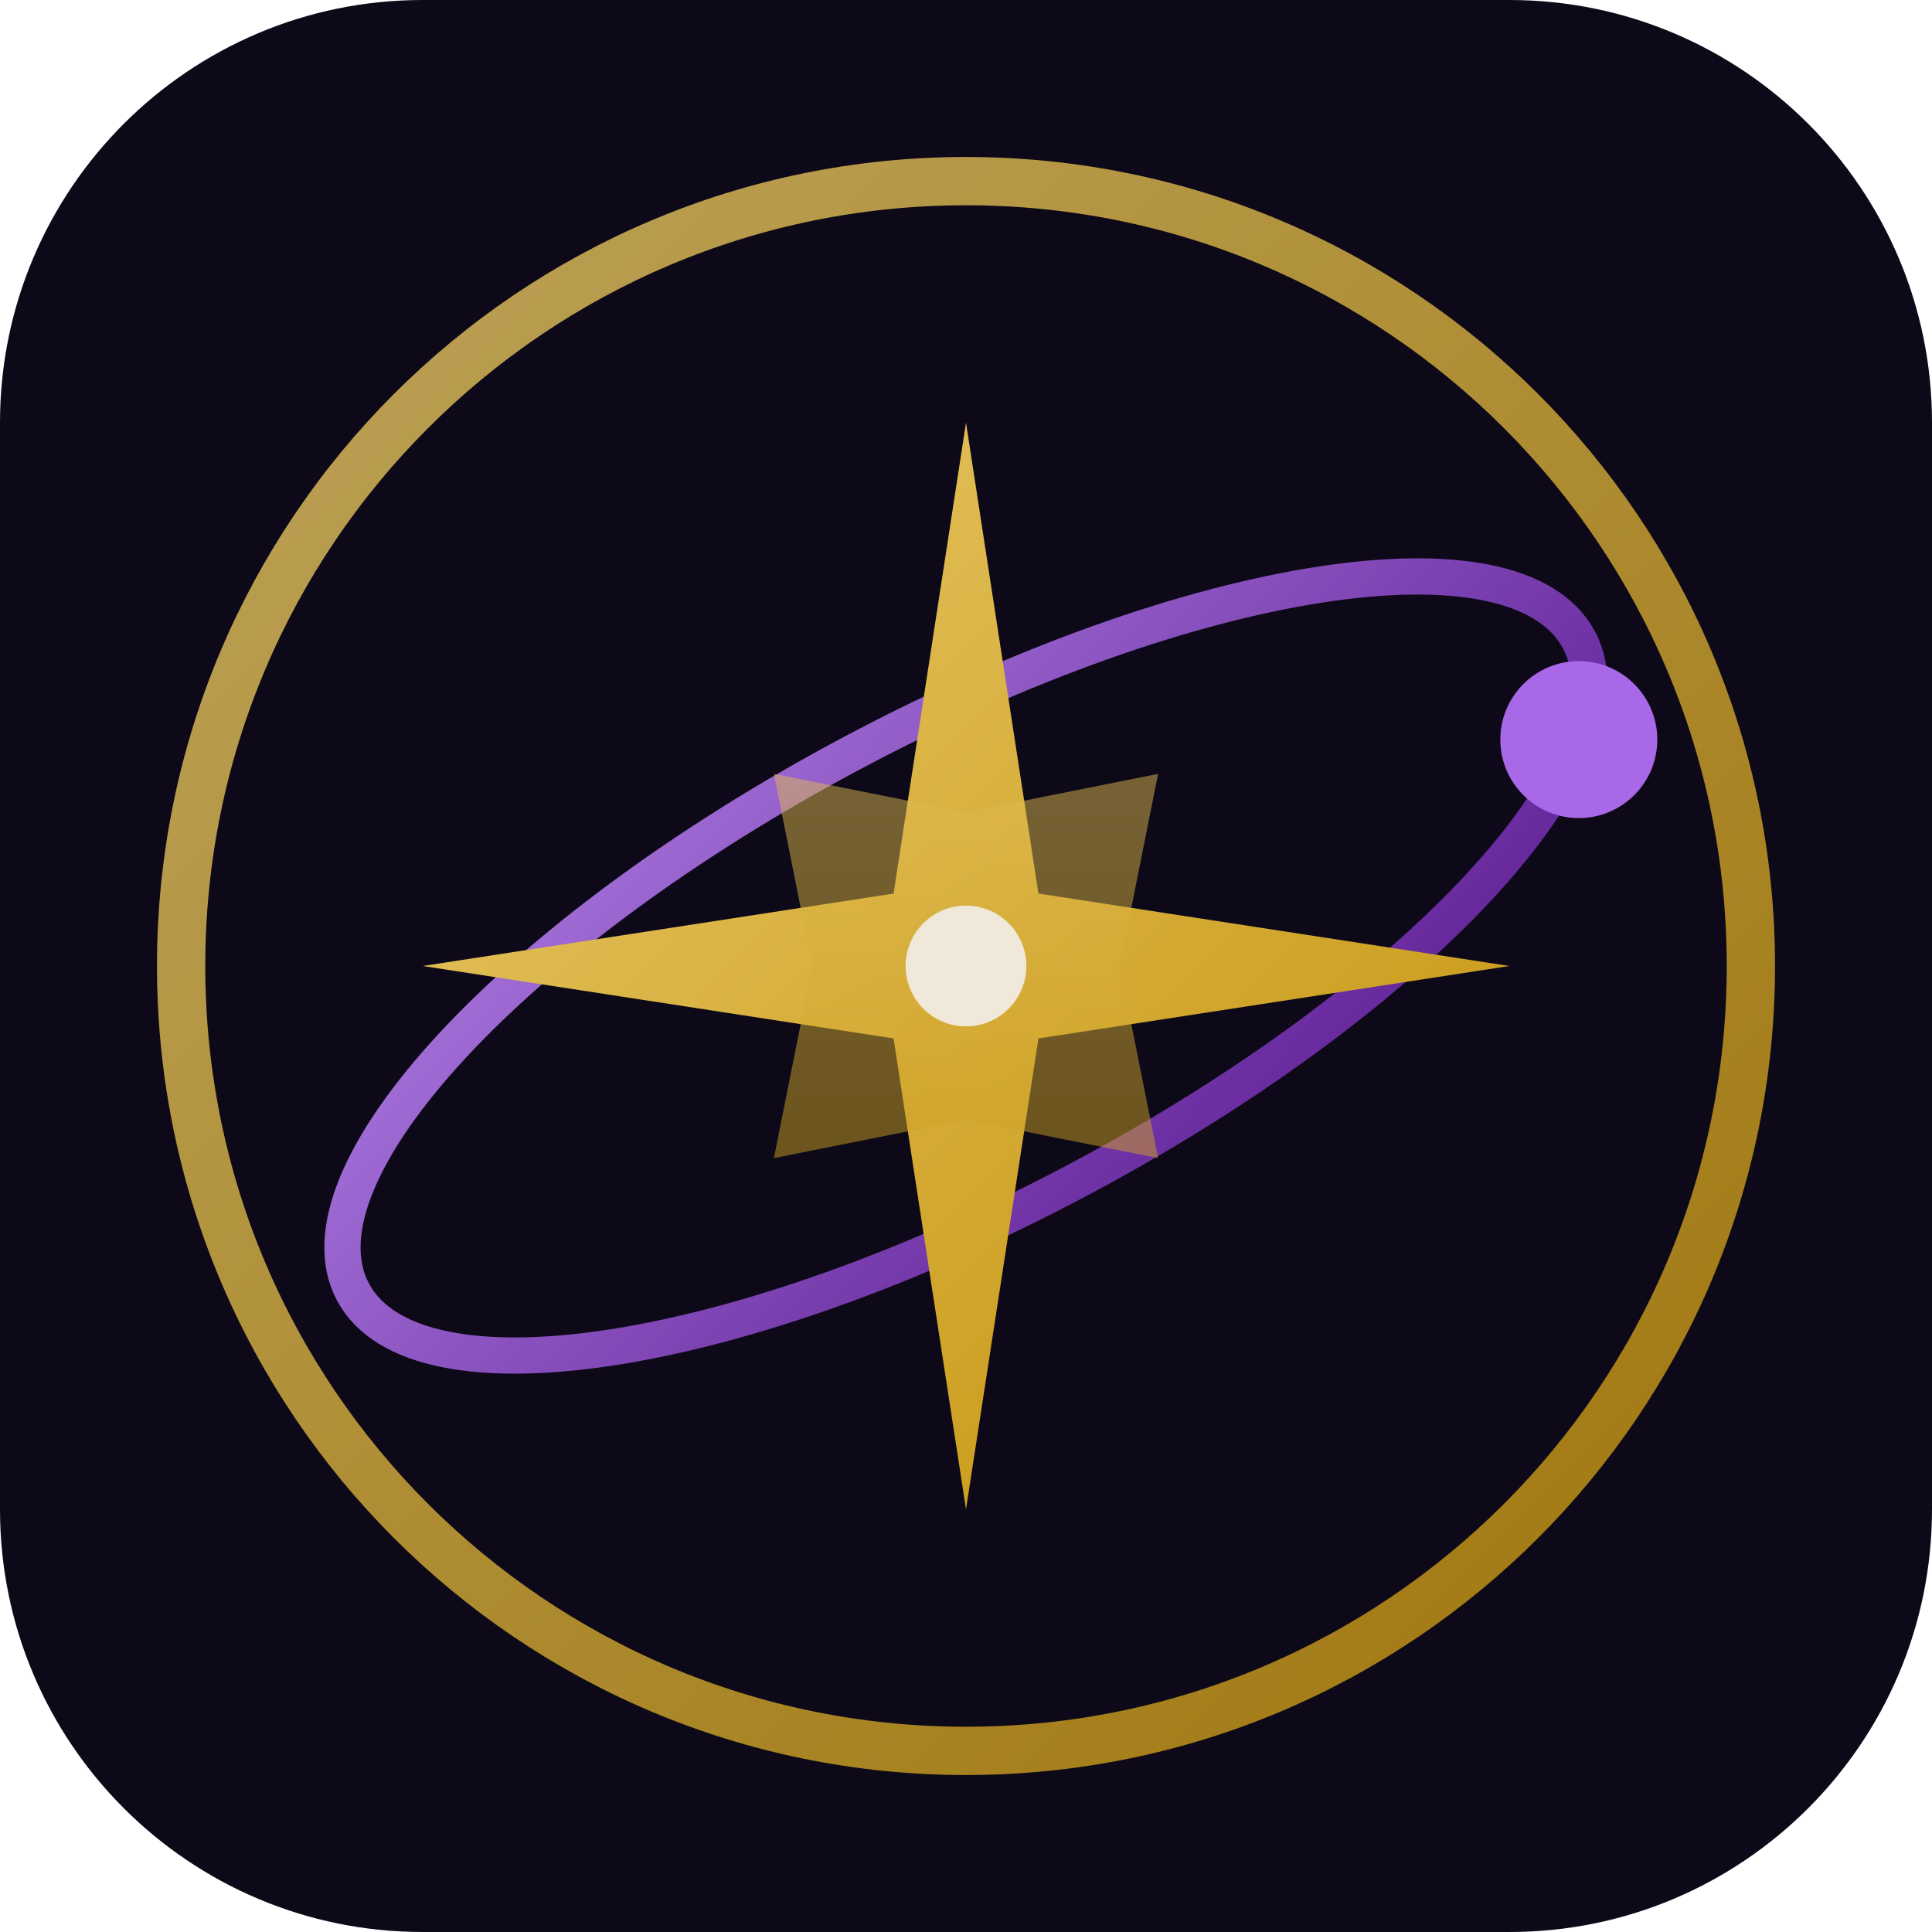
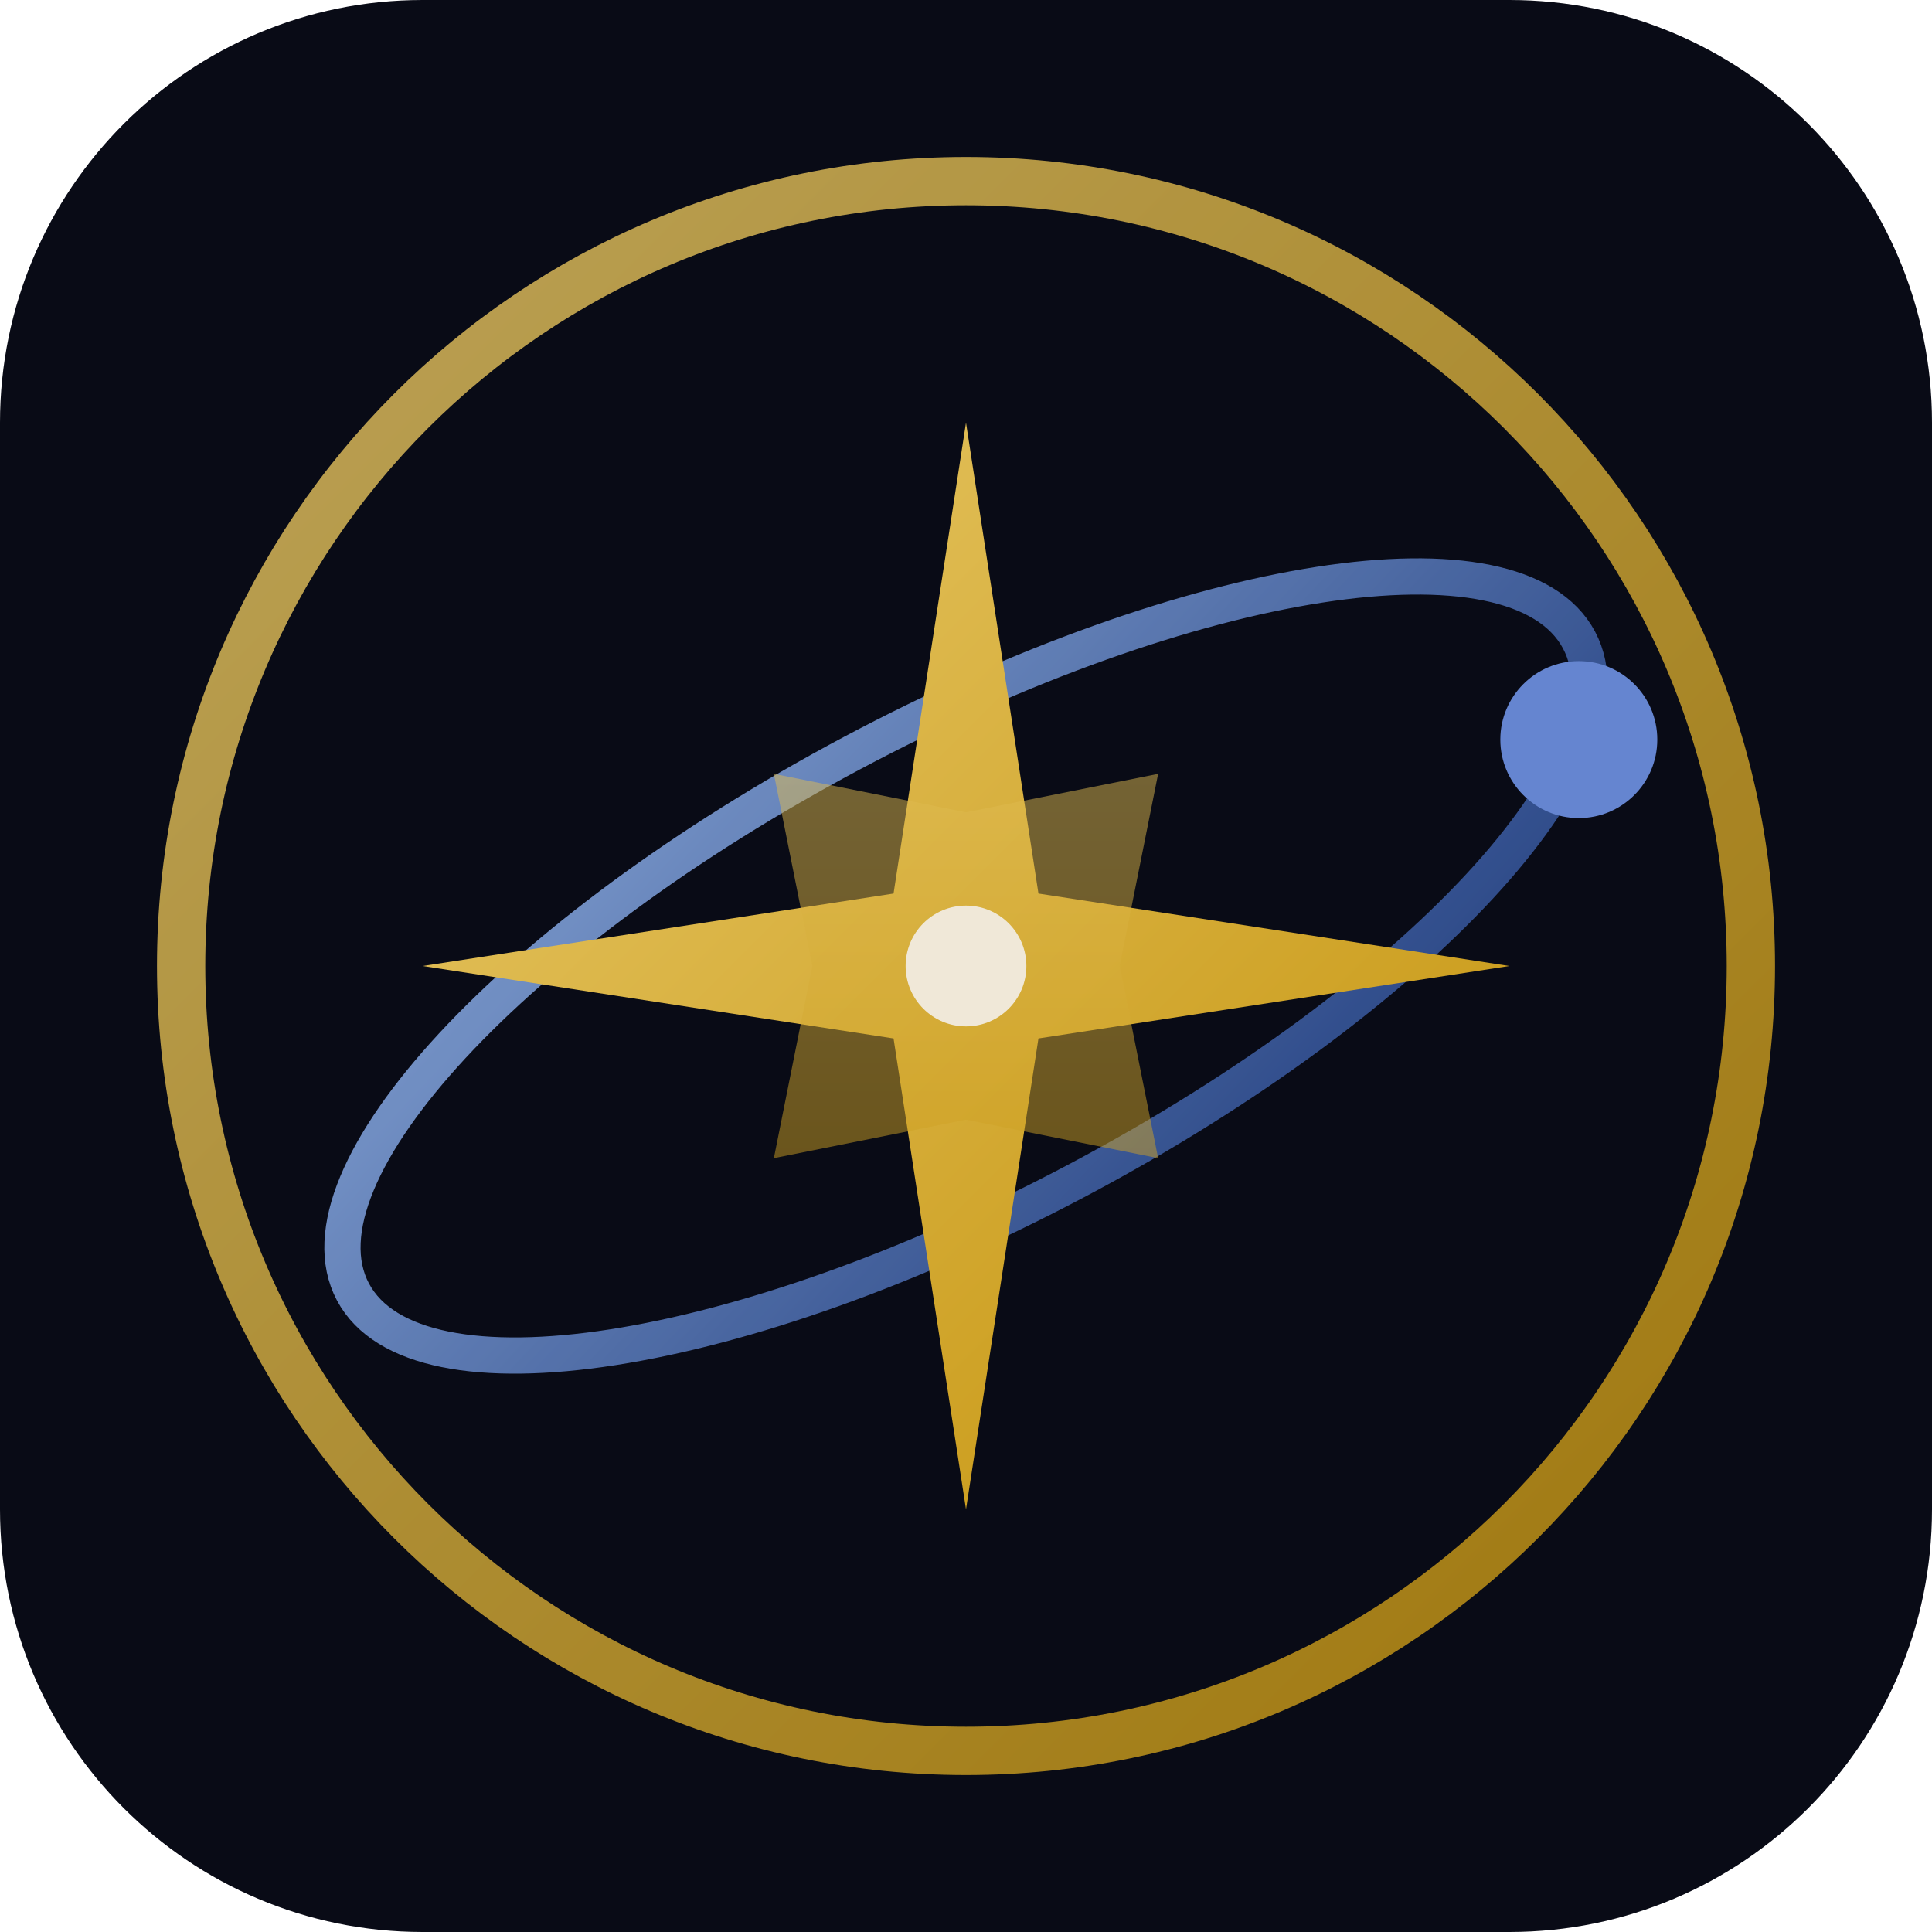
<svg xmlns="http://www.w3.org/2000/svg" viewBox="0 0 64 64">
  <defs>
    <linearGradient id="fg" x1="0" y1="0" x2="1" y2="1">
      <stop offset="0" stop-color="#e8c96a" />
      <stop offset="1" stop-color="#c4920a" />
    </linearGradient>
    <linearGradient id="fa" x1="0" y1="0" x2="1" y2="1">
-       <stop offset="0" stop-color="#c48aff" />
-       <stop offset="1" stop-color="#6b21a8" />
+       <stop offset="0" stop-color="#92b4ee" />
+       <stop offset="1" stop-color="#2a4a94" />
    </linearGradient>
  </defs>
-   <rect width="64" height="64" rx="14" fill="#0d0918" />
+   <rect width="64" height="64" rx="14" fill="#090b16" />
  <circle cx="32" cy="32" r="26" fill="none" stroke="url(#fg)" stroke-width="1.6" opacity="0.8" />
  <ellipse cx="32" cy="32" rx="23" ry="8" fill="none" stroke="url(#fa)" stroke-width="1.2" opacity="0.85" transform="rotate(-28 32 32)" />
-   <circle cx="52.3" cy="24.5" r="2.6" fill="#a868e8" />
+   <circle cx="52.3" cy="24.5" r="2.6" fill="#6585d0" />
  <path d="M32 14 L34.4 29.6 L50 32 L34.4 34.4 L32 50 L29.6 34.4 L14 32 L29.6 29.6 Z" fill="url(#fg)" />
  <path d="M32 23 L35.6 28.4 L41 32 L35.6 35.6 L32 41 L28.4 35.6 L23 32 L28.4 28.4 Z" fill="url(#fg)" opacity="0.5" transform="rotate(45 32 32)" />
  <circle cx="32" cy="32" r="2" fill="#f0e8d8" />
</svg>
